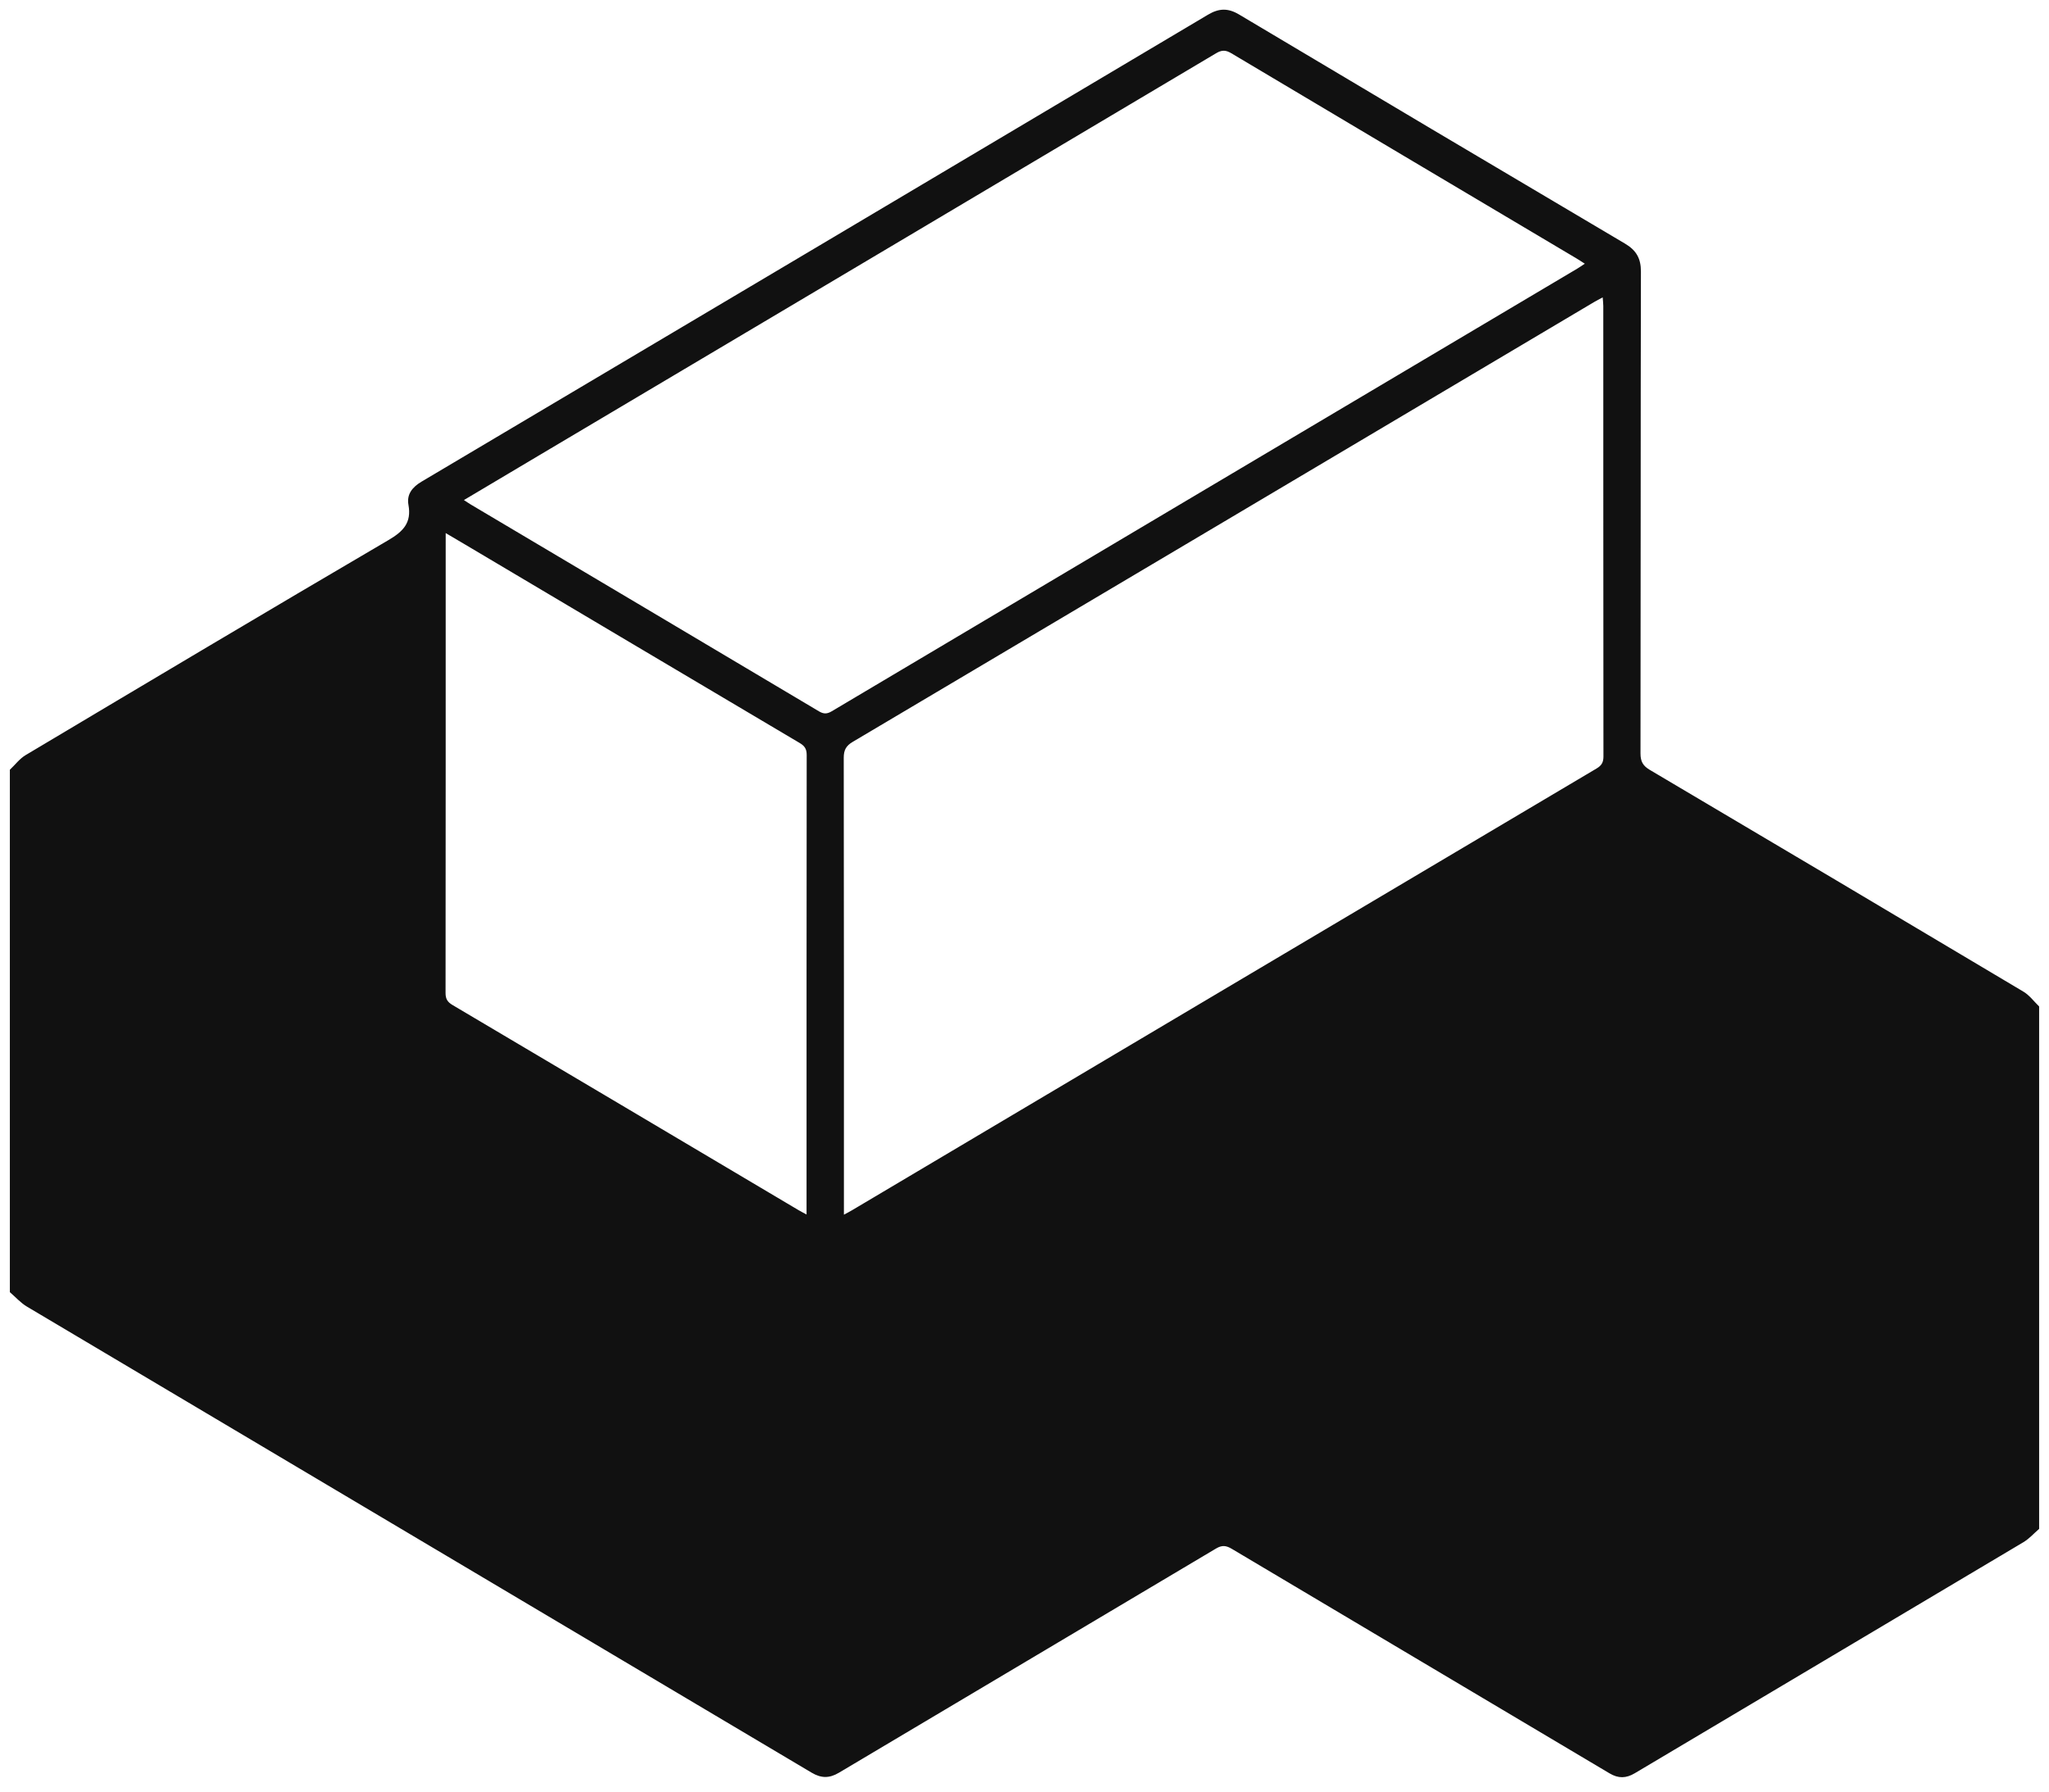
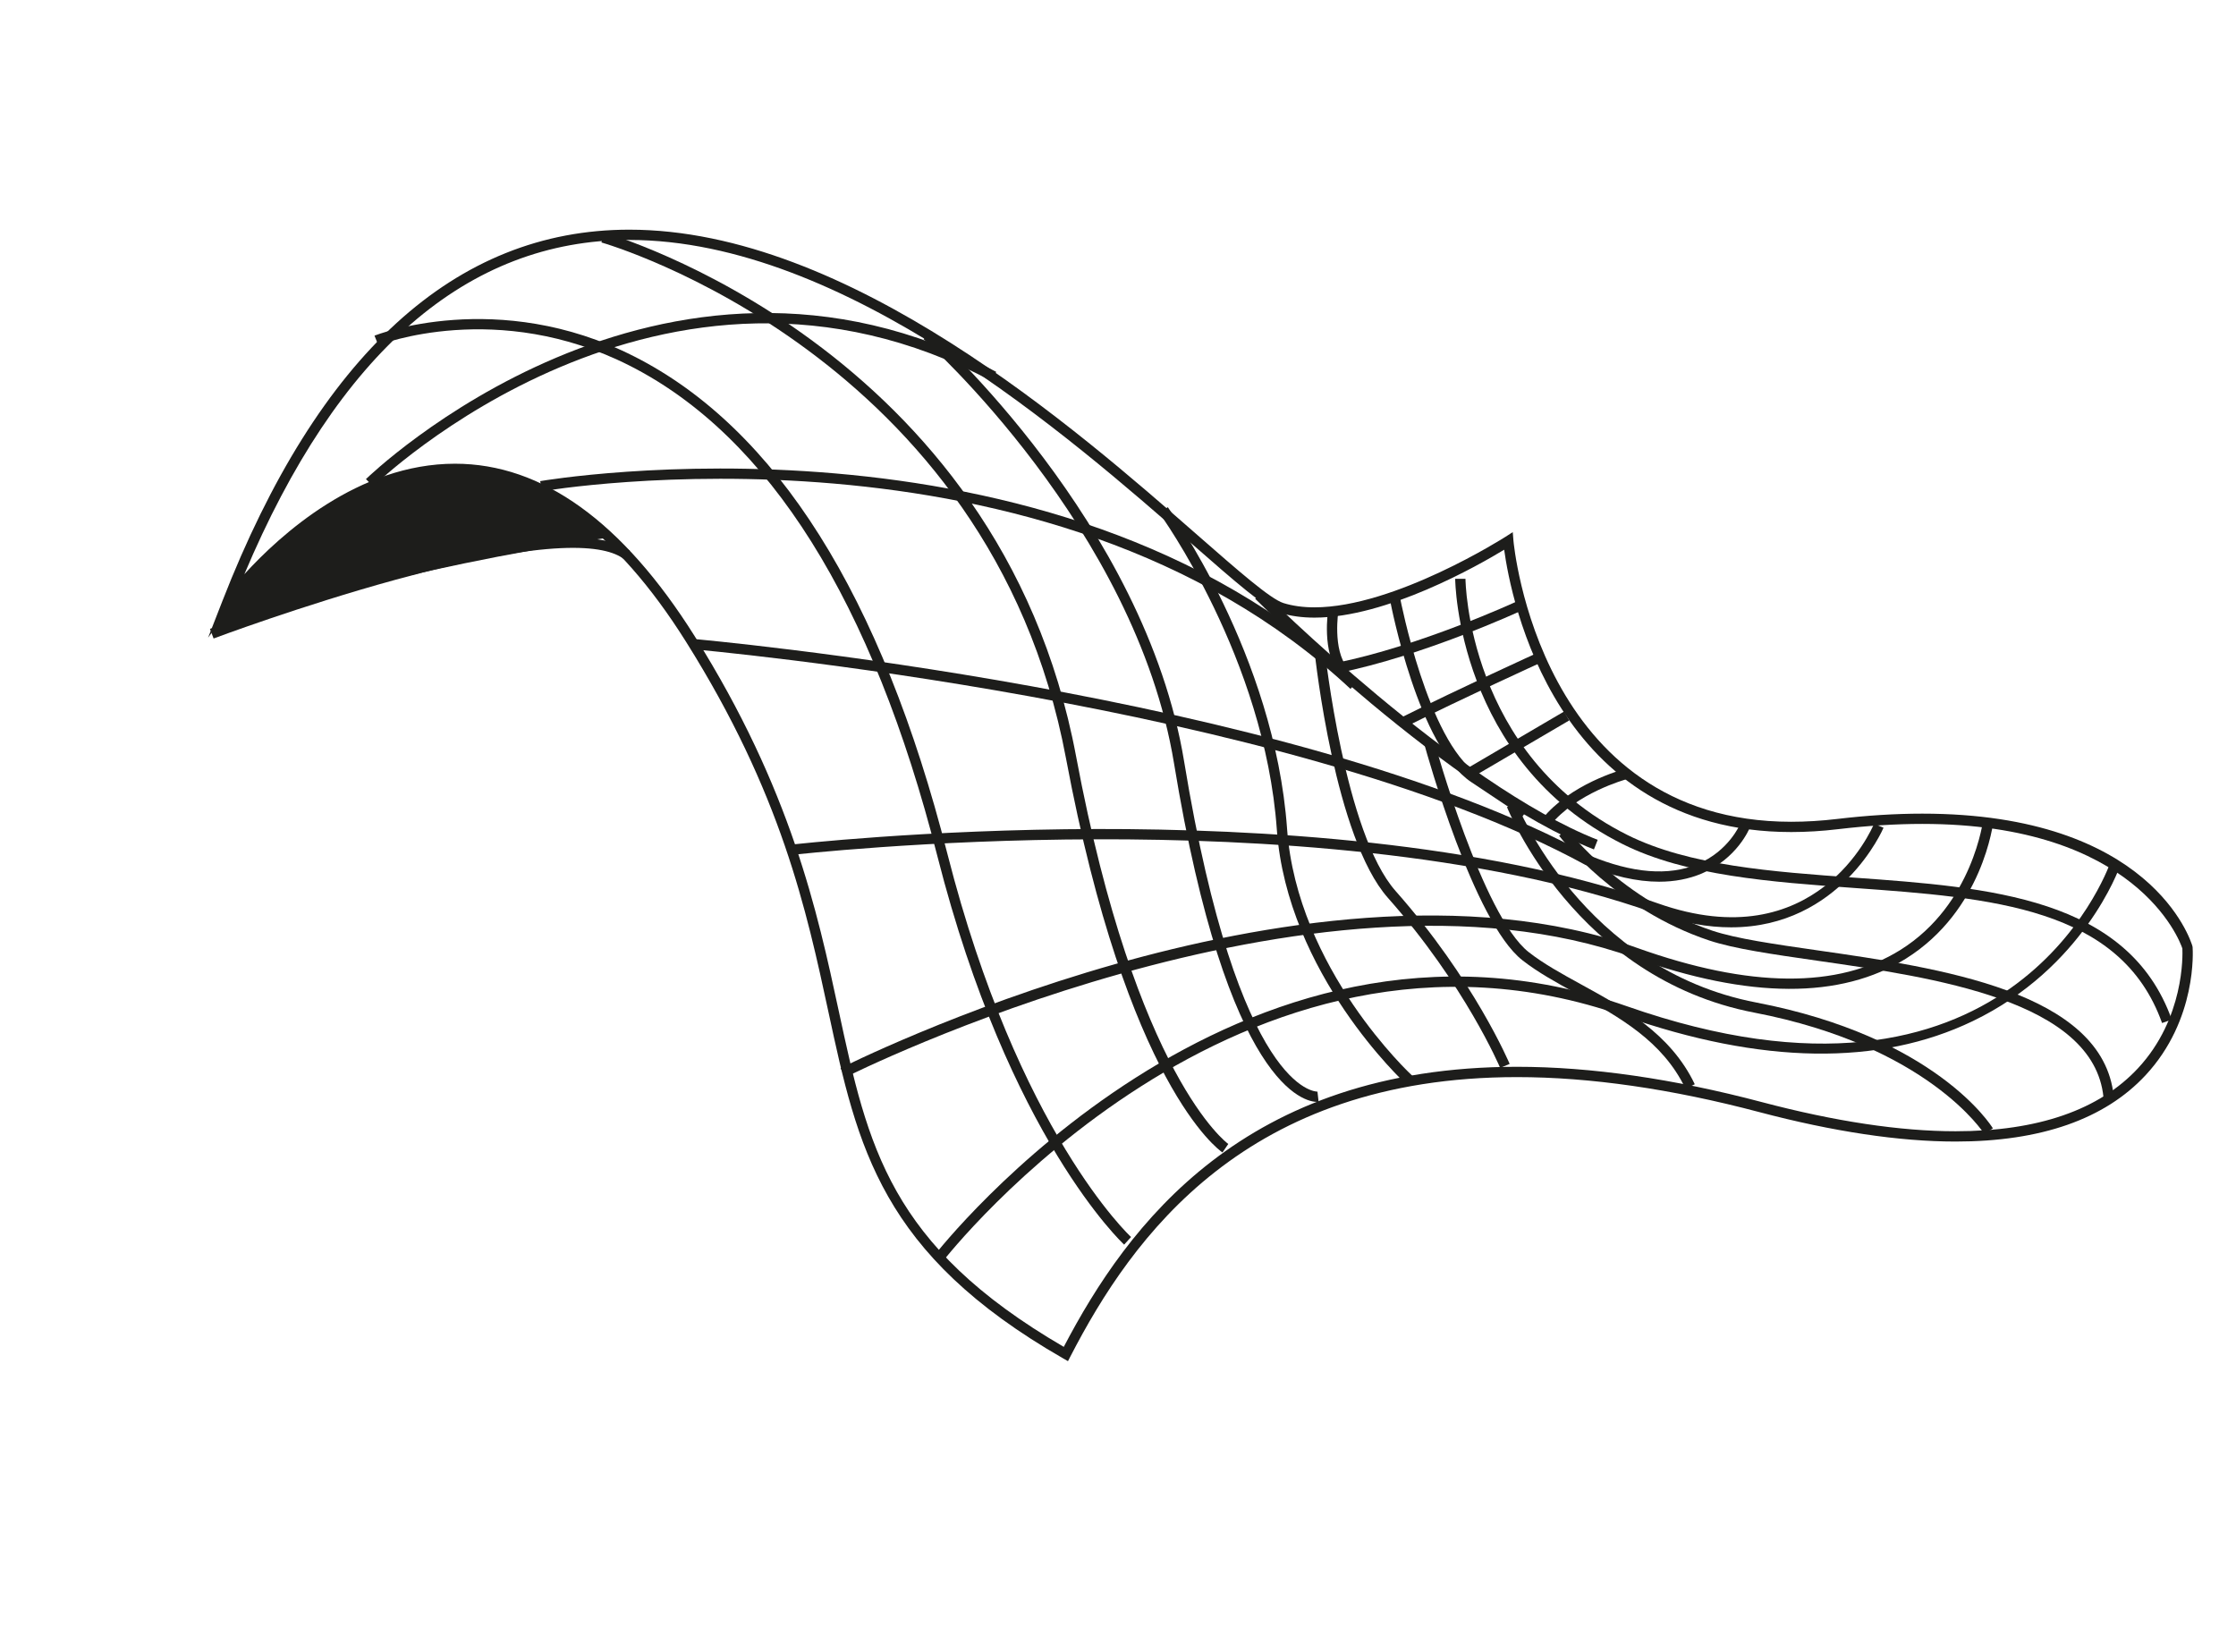
- <svg xmlns="http://www.w3.org/2000/svg" version="1.1" id="Layer_1" x="0px" y="0px" width="423px" height="370px" viewBox="0 0 423 370" enable-background="new 0 0 423 370" xml:space="preserve">
-   <path fill="#111111" d="M2.035,266.828c0-35.959,0-71.917,0-107.875c1.08-1.022,2.015-2.287,3.262-3.029  c24.93-14.862,49.861-29.723,74.9-44.4c3.062-1.794,4.793-3.598,4.126-7.26c-0.406-2.227,0.837-3.699,2.709-4.811  c54.123-32.115,108.241-64.238,162.331-96.408c2.275-1.353,4.142-1.419,6.447-0.044c26.523,15.822,53.084,31.585,79.666,47.309  c2.303,1.362,3.287,3.038,3.279,5.771c-0.072,33.162-0.033,66.324-0.087,99.486c-0.003,1.67,0.494,2.568,1.938,3.421  c25.734,15.213,51.441,30.476,77.121,45.788c1.244,0.742,2.166,2.022,3.236,3.054c0,35.958,0,71.917,0,107.875  c-1.076,0.928-2.046,2.038-3.249,2.755c-26.729,15.923-53.489,31.793-80.226,47.706c-1.805,1.074-3.399,1.1-5.208,0.023  c-25.988-15.464-51.999-30.889-77.981-46.359c-1.18-0.702-2.023-0.804-3.273-0.058c-25.926,15.451-51.893,30.836-77.823,46.281  c-1.994,1.188-3.671,1.171-5.664-0.013c-53.988-32.093-108.002-64.143-161.99-96.237C4.25,269.029,3.202,267.829,2.035,266.828z   M174.219,250.827c0.755-0.409,1.169-0.615,1.565-0.851c51.267-30.436,102.53-60.873,153.812-91.284  c1.033-0.613,1.424-1.268,1.422-2.469c-0.031-31.011-0.024-62.021-0.031-93.031c0-0.533-0.072-1.067-0.125-1.788  c-0.752,0.409-1.264,0.666-1.756,0.958c-51.019,30.285-102.03,60.579-153.068,90.829c-1.381,0.818-1.856,1.701-1.854,3.291  c0.048,30.662,0.036,61.322,0.036,91.983C174.219,249.146,174.219,249.825,174.219,250.827z M95.771,103.26  c0.66,0.428,1.037,0.692,1.431,0.927c23.952,14.222,47.909,28.436,71.844,42.686c0.989,0.589,1.678,0.586,2.668-0.002  c51.291-30.485,102.599-60.941,153.903-91.402c0.486-0.289,0.949-0.619,1.554-1.016c-0.69-0.438-1.213-0.791-1.754-1.112  c-23.749-14.109-47.504-28.207-71.231-42.349c-1.158-0.69-1.965-0.689-3.129,0.003c-46.633,27.736-93.288,55.434-139.939,83.137  C106.072,97.126,101.032,100.129,95.771,103.26z M92.009,110.077c0,0.88,0,1.339,0,1.797c0,31.064,0.007,62.129-0.026,93.192  c-0.001,1.209,0.402,1.853,1.43,2.461c23.825,14.099,47.627,28.232,71.435,42.359c0.47,0.278,0.958,0.524,1.659,0.906  c0-0.788,0-1.248,0-1.708c0-31.063-0.007-62.129,0.029-93.193c0.001-1.22-0.417-1.854-1.431-2.456  c-23.02-13.632-46.019-27.297-69.022-40.955C94.844,111.748,93.604,111.019,92.009,110.077z" />
+ <svg xmlns="http://www.w3.org/2000/svg" version="1.1" id="Layer_1" x="0px" y="0px" width="501px" height="370px" viewBox="0 0 501 370" enable-background="new 0 0 501 370" xml:space="preserve">
+   <g>
+     <path fill="#1D1D1B" d="M239.289,304.973l-1.045-0.599c-40.964-23.502-46.098-47.337-52.597-77.513   c-4.956-23.006-10.572-49.084-31.961-83.113c-15.66-24.913-33.065-37.545-51.733-37.545c-28.191,0-49.896,29.247-50.112,29.542   l-5.215,7.135l3.21-8.233c21.525-55.201,52.194-83.188,91.154-83.188c49.145,0,100.065,44.574,127.42,68.521   c9.083,7.95,16.257,14.229,19.165,15.14c2.038,0.636,4.374,0.959,6.941,0.959c18.008,0,42.572-15.657,42.817-15.814l1.616-1.041   l0.156,1.917c0.052,0.63,5.769,62.985,62.252,62.981c3.29,0,6.735-0.211,10.245-0.626c6.677-0.793,13.108-1.195,19.104-1.195   c51.311,0,60.176,28.473,60.528,29.684l0.041,0.236c0.049,0.655,1.061,16.197-10.52,28.669c-9.168,9.875-23.497,14.88-42.594,14.88   c-12.608,0-27.416-2.223-44.014-6.611c-19.644-5.193-37.895-7.829-54.241-7.829c-60.743,0-86.201,35.714-100.066,62.579   L239.289,304.973z M101.954,103.897c19.514,0,37.576,12.995,53.685,38.624c21.605,34.373,27.514,61.81,32.262,83.854   c6.569,30.505,11.333,52.618,50.449,75.396c14.265-27.266,40.361-62.751,101.559-62.751c16.545,0,34.993,2.661,54.832,7.905   c16.405,4.337,31.017,6.537,43.423,6.537c18.428,0,32.189-4.76,40.905-14.145c10.367-11.166,9.987-25.311,9.916-26.803   c-0.651-1.932-10.406-27.913-58.276-27.913c-5.906,0-12.242,0.396-18.835,1.178c-3.594,0.427-7.133,0.645-10.515,0.645   c-52.989,0.004-62.88-52.654-64.333-63.258c-5.79,3.515-26.288,15.217-42.509,15.217c-2.801,0-5.369-0.358-7.624-1.065   c-3.378-1.055-9.99-6.843-20-15.605c-27.129-23.747-77.625-67.95-125.903-67.95c-36.288,0-65.279,25.188-86.238,74.89   C62.805,119.803,80.292,103.897,101.954,103.897z" />
+     <path fill="#1D1D1B" d="M357.137,190.318c-32.134-12.623-75.472-55.733-75.903-56.167l1.631-1.63   c0.431,0.43,43.433,43.208,75.114,55.654L357.137,190.318z" />
+     <path fill="#1D1D1B" d="M47.858,143.06l-0.812-2.156c3.194-1.202,78.398-29.292,94.09-17.52l-1.382,1.844   c-4.178-3.132-16.458-4.859-51.25,4.7C67.471,135.707,48.052,142.988,47.858,143.06z" />
+     <path fill="#1D1D1B" d="M251.876,278.866c-0.255-0.232-25.804-24.018-41.842-87.03c-14.534-57.094-37.728-94.069-68.937-109.898   c-29.637-15.03-56.058-4.703-56.324-4.596l-0.864-2.139c0.272-0.11,27.596-10.833,58.182,4.653   c31.853,16.128,55.465,53.613,70.176,111.413c15.87,62.345,40.909,85.663,41.161,85.891L251.876,278.866z" />
+     <path fill="#1D1D1B" d="M273.907,258.219c-0.865-0.592-21.362-15.252-35.069-88.357C221.882,79.435,135.628,54.567,134.758,54.326   l0.616-2.222c0.882,0.244,88.506,25.462,105.731,117.332c13.478,71.88,33.898,86.733,34.104,86.876L273.907,258.219z" />
+     <path fill="#1D1D1B" d="M295.148,246.894c-2.592,0-20.102-2.794-32.104-75.905c-8.644-52.646-55.64-94.588-56.114-95.005   l1.525-1.729c0.479,0.422,48.087,42.913,56.862,96.36c12.214,74.396,29.649,73.962,29.874,73.97l0.258,2.293   C295.405,246.882,295.301,246.894,295.148,246.894z" />
+     <path fill="#1D1D1B" d="M314.895,242.744c-0.264-0.244-26.496-24.511-28.807-56.875c-2.743-38.387-26.062-70.552-26.296-70.874   l1.858-1.365c0.239,0.325,23.946,33.029,26.734,72.075c2.247,31.454,27.807,55.097,28.064,55.333L314.895,242.744z" />
+     <path fill="#1D1D1B" d="M336.126,239.261c-0.075-0.183-7.831-18.515-25.161-38.105c-11.863-13.413-16.24-53.509-16.42-55.21   l2.292-0.243c0.042,0.409,4.479,41.063,15.856,53.923c17.6,19.896,25.482,38.562,25.562,38.748L336.126,239.261z" />
+     <path fill="#1D1D1B" d="M484.434,229.212c-9.272-25.963-38.32-28.055-69.071-30.265c-18.464-1.332-37.555-2.706-51.788-9.821   c-37.098-18.55-37.524-59.035-37.524-59.441l2.304-0.001c0,0.393,0.456,39.48,36.25,57.38c13.825,6.911,32.684,8.27,50.923,9.581   c30.138,2.17,61.298,4.412,71.078,31.794L484.434,229.212z" />
+     <path fill="#1D1D1B" d="M341.161,182.906l-11.528-7.686c-11.794-7.863-17.913-39.37-18.167-40.708l2.264-0.432   c0.062,0.318,6.189,31.893,17.182,39.221l11.529,7.687L341.161,182.906z" />
+     <path fill="#1D1D1B" d="M300.183,151.173c-4.131-4.96-2.62-14.364-2.557-14.761l2.275,0.378c-0.017,0.087-1.401,8.761,2.056,12.907   L300.183,151.173z" />
+     <path fill="#1D1D1B" d="M471.307,245.848c-2.171-21.697-38.065-26.854-64.275-30.617c-9.927-1.428-18.498-2.657-24.096-4.524   c-20.845-6.948-33.087-22.779-33.598-23.449l1.833-1.398c0.121,0.158,12.346,15.942,32.493,22.662   c5.399,1.798,13.879,3.016,23.692,4.427c26.965,3.872,63.89,9.177,66.241,32.672L471.307,245.848z" />
+     <path fill="#1D1D1B" d="M444.574,254.025c-0.122-0.195-12.584-19.658-51.496-27.142c-40.128-7.714-55.275-45.675-55.425-46.059   l2.151-0.835c0.144,0.372,14.859,37.16,53.705,44.628c40.004,7.695,52.514,27.364,53.024,28.196L444.574,254.025z" />
+     <path fill="#1D1D1B" d="M377.65,243.924c-5.095-10.698-14.947-16.106-24.474-21.335c-4.429-2.433-8.611-4.727-12.087-7.457   c-10.933-8.59-21.476-46.636-21.916-48.252l2.221-0.609c0.108,0.388,10.783,38.928,21.121,47.05   c3.326,2.613,7.429,4.865,11.769,7.248c9.389,5.151,20.033,10.993,25.448,22.367L377.65,243.924z" />
+     <path fill="#1D1D1B" d="M211.296,282.558l-1.829-1.406c0.667-0.865,67.619-86.39,155.004-55.718   c85.46,29.983,107.532-29.784,108.431-32.341l2.177,0.761c-0.328,0.935-8.274,23.003-33.044,34.924   c-20.985,10.099-47.337,9.705-78.327-1.168C277.878,197.487,211.952,281.703,211.296,282.558z" />
+     <path fill="#1D1D1B" d="M189.385,241.382l-1.044-2.056c0.263-0.134,26.635-13.425,61.595-23.332   c32.33-9.159,78.847-17.223,116.848-3.625c25.226,9.028,45.09,9.182,59.032,0.462c16.305-10.197,18.57-29.282,18.593-29.476   l2.293,0.252c-0.093,0.827-2.42,20.393-19.662,31.179c-14.576,9.11-35.11,9.029-61.031-0.246   C294.297,188.879,190.427,240.853,189.385,241.382z" />
+     <path fill="#1D1D1B" d="M387.868,207.773c-5.09,0-10.818-0.946-17.248-3.224c-38.867-13.768-89.253-16.588-124.776-16.5   c-38.463,0.079-68.083,3.462-68.376,3.492l-0.266-2.286c0.295-0.037,30.043-3.431,68.637-3.511   c35.654-0.053,86.374,2.755,125.552,16.633c35.398,12.541,47.989-16.558,48.506-17.801l2.129,0.883   C421.916,185.73,412.433,207.77,387.868,207.773z" />
+     <path fill="#1D1D1B" d="M371.749,197.551c-4.978,0-10.511-1.262-16.557-3.783c-66.757-36.404-198.919-48.217-200.244-48.332   l0.198-2.296c1.334,0.115,133.975,11.971,201.042,48.552c9.519,3.958,17.684,4.624,24.154,1.928   c7.034-2.936,9.552-8.97,9.576-9.031l2.142,0.857c-0.114,0.285-2.857,6.951-10.78,10.281   C378.385,196.943,375.2,197.551,371.749,197.551z" />
+     <path fill="#1D1D1B" d="M302.587,154.353c-67.938-63.414-180.029-44.482-181.155-44.284l-0.401-2.27   c1.131-0.203,114.335-19.339,183.133,44.867L302.587,154.353z" />
+     <path fill="#1D1D1B" d="M83.615,108.985l-1.622-1.639c0.65-0.644,66.026-63.926,141.224-24.024l-1.08,2.038   C148.42,46.244,84.255,108.354,83.615,108.985z" />
+     <path fill="#1D1D1B" d="M299.759,150.797l-0.452-2.261c18.853-3.771,40.26-13.65,40.472-13.75l0.974,2.092   C340.535,136.98,318.886,146.972,299.759,150.797z" />
+     <path fill="#1D1D1B" d="M314.651,162.995l-1.03-2.063c13.694-6.847,30.611-14.543,30.778-14.619l0.956,2.099   C345.185,148.487,328.305,156.167,314.651,162.995z" />
+     <rect x="338.732" y="154.043" transform="matrix(-0.5059 -0.8626 0.8626 -0.5059 367.8008 544.6088)" fill="#1D1D1B" width="2.305" height="25.836" />
+     <path fill="#1D1D1B" d="M347.313,184.973l-1.803-1.44c6.314-7.89,17.799-11.025,18.284-11.155l0.595,2.228   C364.275,174.635,353.145,177.683,347.313,184.973z" />
+     <path fill="#1D1D1B" d="M47.833,140.829c0,0,39.58-63.406,88.383-20.367C88.567,127.764,59.747,137.37,47.833,140.829z" />
+   </g>
</svg>
